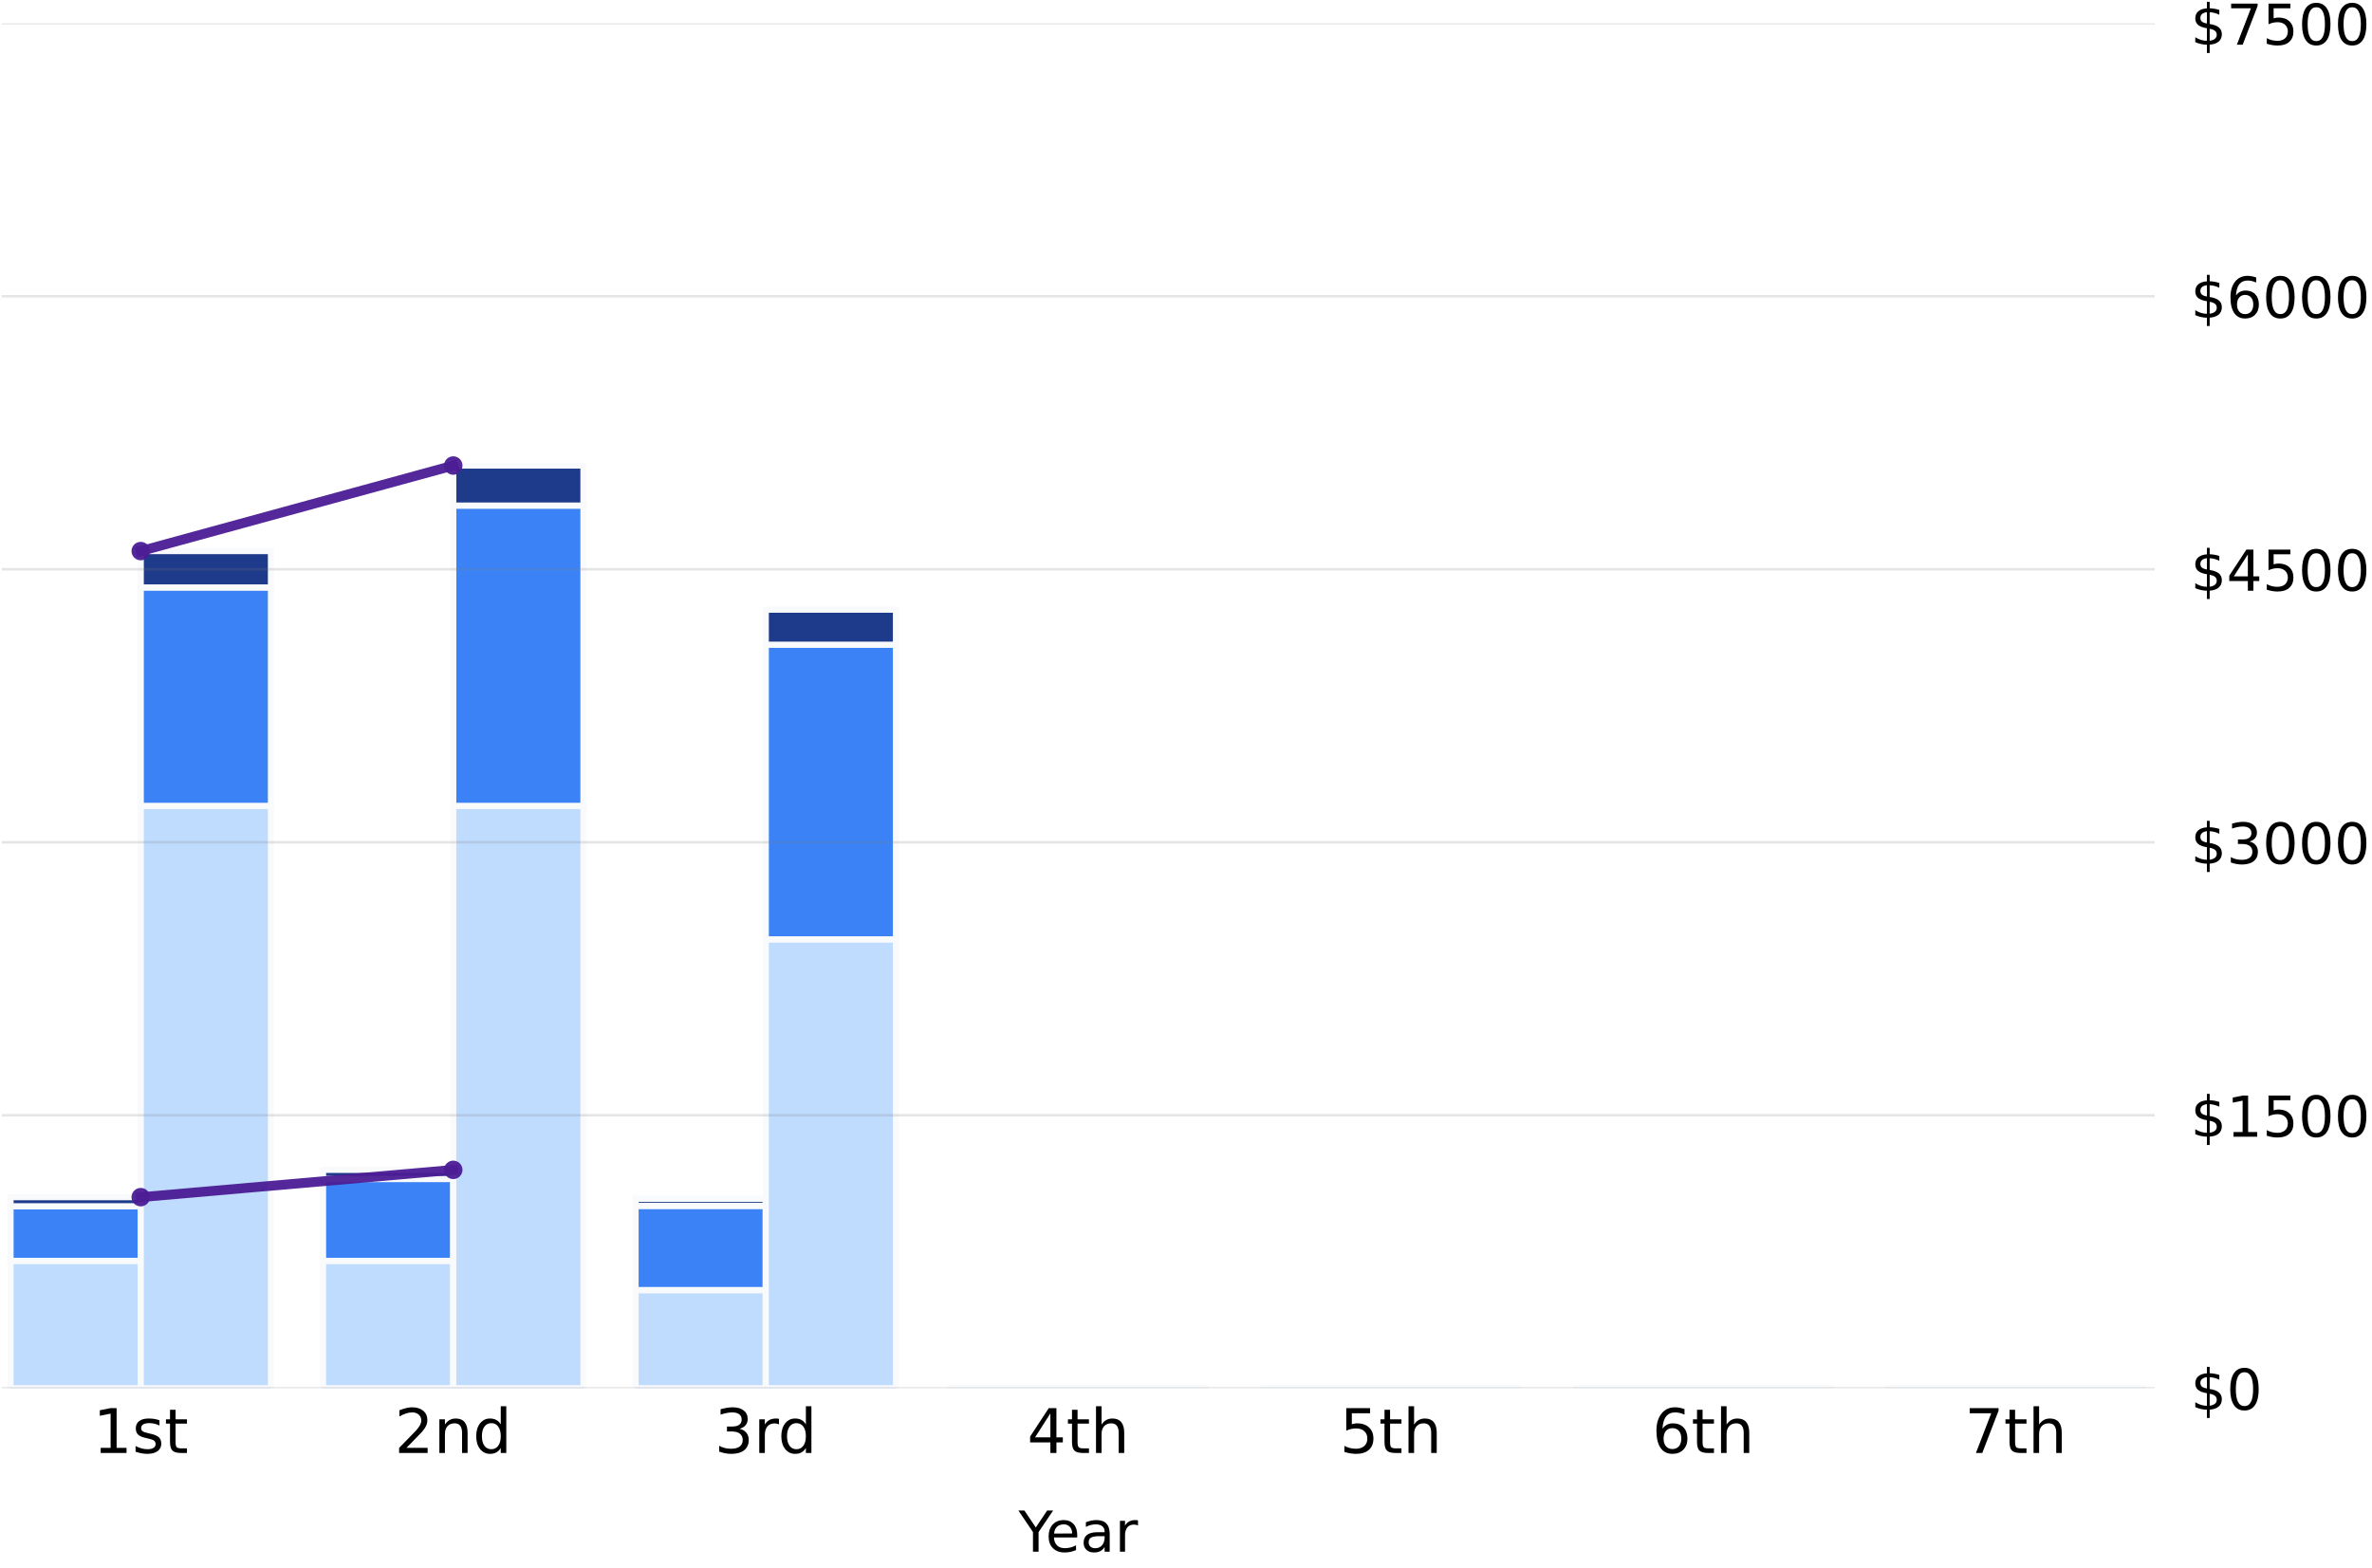
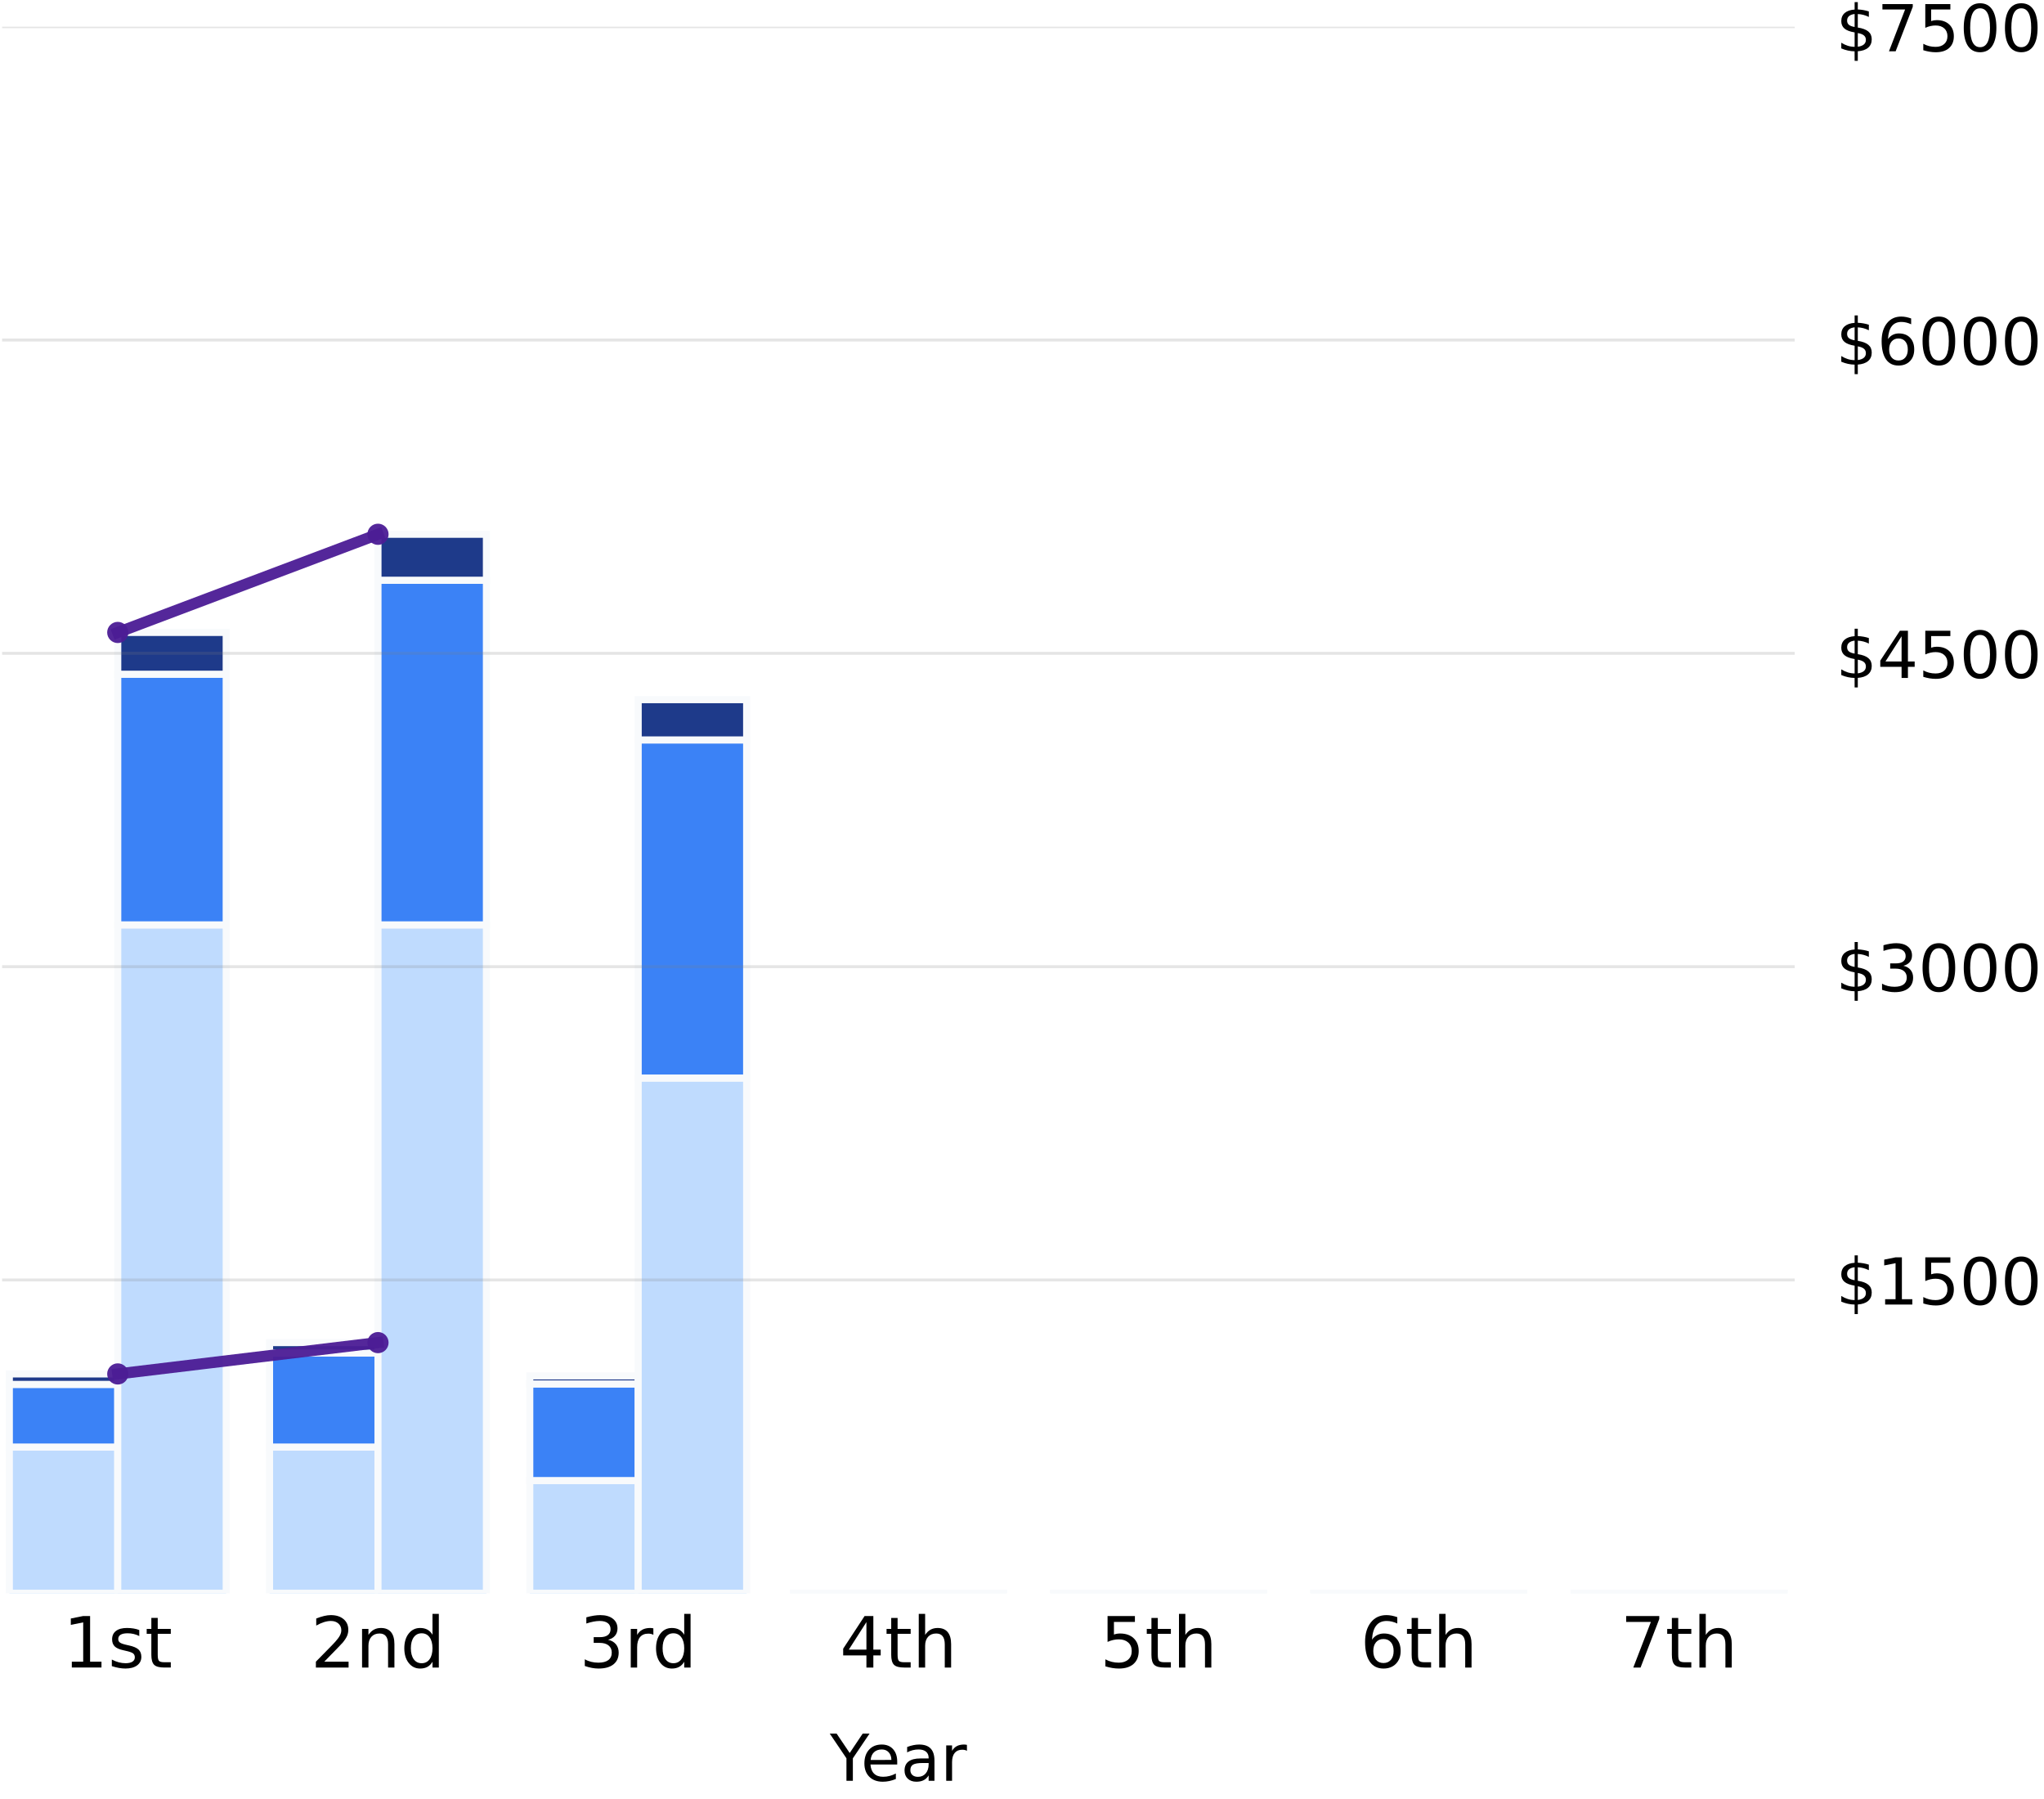
- <svg xmlns="http://www.w3.org/2000/svg" xmlns:xlink="http://www.w3.org/1999/xlink" width="462.33pt" height="305.512pt" viewBox="0 0 462.33 305.512" version="1.1">
+ <svg xmlns="http://www.w3.org/2000/svg" xmlns:xlink="http://www.w3.org/1999/xlink" width="347.274pt" height="305.512pt" viewBox="0 0 347.274 305.512" version="1.1">
  <defs>
    <style type="text/css">*{stroke-linejoin: round; stroke-linecap: butt}</style>
  </defs>
  <g id="figure_1">
    <g id="patch_1">
-       <path d="M 0 305.512  L 462.33 305.512  L 462.33 0  L 0 0  L 0 305.512  z " style="fill: none; opacity: 0" />
+       <path d="M 0 305.512  L 347.274 305.512  L 347.274 0  L 0 0  L 0 305.512  z " style="fill: none; opacity: 0" />
    </g>
    <g id="axes_1">
      <g id="patch_2">
-         <path d="M 0.36 270.651  L 419.976 270.651  L 419.976 4.539  L 0.36 4.539  L 0.36 270.651  z " style="fill: none" />
+         <path d="M 0.36 270.651  L 304.92 270.651  L 304.92 4.539  L 0.36 4.539  L 0.36 270.651  z " style="fill: none" />
      </g>
      <g id="patch_3">
-         <path d="M 2.052 270.651  L 27.432 270.651  L 27.432 245.814  L 2.052 245.814  z " clip-path="url(#pd6b4605723)" style="fill: #bfdbfe; stroke: #f8fafc; stroke-width: 1.2; stroke-linejoin: miter" />
+         <path d="M 1.588 270.651  L 20.009 270.651  L 20.009 245.814  L 1.588 245.814  z " clip-path="url(#p04e4f37615)" style="fill: #bfdbfe; stroke: #f8fafc; stroke-width: 1.2; stroke-linejoin: miter" />
      </g>
      <g id="patch_4">
-         <path d="M 62.964 270.651  L 88.344 270.651  L 88.344 245.814  L 62.964 245.814  z " clip-path="url(#pd6b4605723)" style="fill: #bfdbfe; stroke: #f8fafc; stroke-width: 1.2; stroke-linejoin: miter" />
+         <path d="M 45.798 270.651  L 64.219 270.651  L 64.219 245.814  L 45.798 245.814  z " clip-path="url(#p04e4f37615)" style="fill: #bfdbfe; stroke: #f8fafc; stroke-width: 1.2; stroke-linejoin: miter" />
      </g>
      <g id="patch_5">
-         <path d="M 123.876 270.651  L 149.256 270.651  L 149.256 251.506  L 123.876 251.506  z " clip-path="url(#pd6b4605723)" style="fill: #bfdbfe; stroke: #f8fafc; stroke-width: 1.2; stroke-linejoin: miter" />
+         <path d="M 90.009 270.651  L 108.43 270.651  L 108.43 251.506  L 90.009 251.506  z " clip-path="url(#p04e4f37615)" style="fill: #bfdbfe; stroke: #f8fafc; stroke-width: 1.2; stroke-linejoin: miter" />
      </g>
      <g id="patch_6">
-         <path d="M 184.788 270.651  L 210.168 270.651  L 210.168 270.651  L 184.788 270.651  z " clip-path="url(#pd6b4605723)" style="fill: #bfdbfe; stroke: #f8fafc; stroke-width: 1.2; stroke-linejoin: miter" />
+         <path d="M 134.219 270.651  L 152.64 270.651  L 152.64 270.651  L 134.219 270.651  z " clip-path="url(#p04e4f37615)" style="fill: #bfdbfe; stroke: #f8fafc; stroke-width: 1.2; stroke-linejoin: miter" />
      </g>
      <g id="patch_7">
-         <path d="M 245.7 270.651  L 271.08 270.651  L 271.08 270.651  L 245.7 270.651  z " clip-path="url(#pd6b4605723)" style="fill: #bfdbfe; stroke: #f8fafc; stroke-width: 1.2; stroke-linejoin: miter" />
+         <path d="M 178.429 270.651  L 196.85 270.651  L 196.85 270.651  L 178.429 270.651  z " clip-path="url(#p04e4f37615)" style="fill: #bfdbfe; stroke: #f8fafc; stroke-width: 1.2; stroke-linejoin: miter" />
      </g>
      <g id="patch_8">
-         <path d="M 306.612 270.651  L 331.992 270.651  L 331.992 270.651  L 306.612 270.651  z " clip-path="url(#pd6b4605723)" style="fill: #bfdbfe; stroke: #f8fafc; stroke-width: 1.2; stroke-linejoin: miter" />
+         <path d="M 222.64 270.651  L 241.061 270.651  L 241.061 270.651  L 222.64 270.651  z " clip-path="url(#p04e4f37615)" style="fill: #bfdbfe; stroke: #f8fafc; stroke-width: 1.2; stroke-linejoin: miter" />
      </g>
      <g id="patch_9">
-         <path d="M 367.524 270.651  L 392.904 270.651  L 392.904 270.651  L 367.524 270.651  z " clip-path="url(#pd6b4605723)" style="fill: #bfdbfe; stroke: #f8fafc; stroke-width: 1.2; stroke-linejoin: miter" />
+         <path d="M 266.85 270.651  L 285.271 270.651  L 285.271 270.651  L 266.85 270.651  z " clip-path="url(#p04e4f37615)" style="fill: #bfdbfe; stroke: #f8fafc; stroke-width: 1.2; stroke-linejoin: miter" />
      </g>
      <g id="patch_10">
-         <path d="M 2.052 245.814  L 27.432 245.814  L 27.432 235.17  L 2.052 235.17  z " clip-path="url(#pd6b4605723)" style="fill: #3b82f6; stroke: #f8fafc; stroke-width: 1.2; stroke-linejoin: miter" />
+         <path d="M 1.588 245.814  L 20.009 245.814  L 20.009 235.17  L 1.588 235.17  z " clip-path="url(#p04e4f37615)" style="fill: #3b82f6; stroke: #f8fafc; stroke-width: 1.2; stroke-linejoin: miter" />
      </g>
      <g id="patch_11">
-         <path d="M 62.964 245.814  L 88.344 245.814  L 88.344 229.847  L 62.964 229.847  z " clip-path="url(#pd6b4605723)" style="fill: #3b82f6; stroke: #f8fafc; stroke-width: 1.2; stroke-linejoin: miter" />
+         <path d="M 45.798 245.814  L 64.219 245.814  L 64.219 229.847  L 45.798 229.847  z " clip-path="url(#p04e4f37615)" style="fill: #3b82f6; stroke: #f8fafc; stroke-width: 1.2; stroke-linejoin: miter" />
      </g>
      <g id="patch_12">
-         <path d="M 123.876 251.506  L 149.256 251.506  L 149.256 235.096  L 123.876 235.096  z " clip-path="url(#pd6b4605723)" style="fill: #3b82f6; stroke: #f8fafc; stroke-width: 1.2; stroke-linejoin: miter" />
+         <path d="M 90.009 251.506  L 108.43 251.506  L 108.43 235.096  L 90.009 235.096  z " clip-path="url(#p04e4f37615)" style="fill: #3b82f6; stroke: #f8fafc; stroke-width: 1.2; stroke-linejoin: miter" />
      </g>
      <g id="patch_13">
-         <path d="M 184.788 270.651  L 210.168 270.651  L 210.168 270.651  L 184.788 270.651  z " clip-path="url(#pd6b4605723)" style="fill: #3b82f6; stroke: #f8fafc; stroke-width: 1.2; stroke-linejoin: miter" />
+         <path d="M 134.219 270.651  L 152.64 270.651  L 152.64 270.651  L 134.219 270.651  z " clip-path="url(#p04e4f37615)" style="fill: #3b82f6; stroke: #f8fafc; stroke-width: 1.2; stroke-linejoin: miter" />
      </g>
      <g id="patch_14">
-         <path d="M 245.7 270.651  L 271.08 270.651  L 271.08 270.651  L 245.7 270.651  z " clip-path="url(#pd6b4605723)" style="fill: #3b82f6; stroke: #f8fafc; stroke-width: 1.2; stroke-linejoin: miter" />
+         <path d="M 178.429 270.651  L 196.85 270.651  L 196.85 270.651  L 178.429 270.651  z " clip-path="url(#p04e4f37615)" style="fill: #3b82f6; stroke: #f8fafc; stroke-width: 1.2; stroke-linejoin: miter" />
      </g>
      <g id="patch_15">
-         <path d="M 306.612 270.651  L 331.992 270.651  L 331.992 270.651  L 306.612 270.651  z " clip-path="url(#pd6b4605723)" style="fill: #3b82f6; stroke: #f8fafc; stroke-width: 1.2; stroke-linejoin: miter" />
+         <path d="M 222.64 270.651  L 241.061 270.651  L 241.061 270.651  L 222.64 270.651  z " clip-path="url(#p04e4f37615)" style="fill: #3b82f6; stroke: #f8fafc; stroke-width: 1.2; stroke-linejoin: miter" />
      </g>
      <g id="patch_16">
-         <path d="M 367.524 270.651  L 392.904 270.651  L 392.904 270.651  L 367.524 270.651  z " clip-path="url(#pd6b4605723)" style="fill: #3b82f6; stroke: #f8fafc; stroke-width: 1.2; stroke-linejoin: miter" />
+         <path d="M 266.85 270.651  L 285.271 270.651  L 285.271 270.651  L 266.85 270.651  z " clip-path="url(#p04e4f37615)" style="fill: #3b82f6; stroke: #f8fafc; stroke-width: 1.2; stroke-linejoin: miter" />
      </g>
      <g id="patch_17">
-         <path d="M 2.052 235.17  L 27.432 235.17  L 27.432 233.395  L 2.052 233.395  z " clip-path="url(#pd6b4605723)" style="fill: #1e3a8a; stroke: #f8fafc; stroke-width: 1.2; stroke-linejoin: miter" />
+         <path d="M 1.588 235.17  L 20.009 235.17  L 20.009 233.395  L 1.588 233.395  z " clip-path="url(#p04e4f37615)" style="fill: #1e3a8a; stroke: #f8fafc; stroke-width: 1.2; stroke-linejoin: miter" />
      </g>
      <g id="patch_18">
-         <path d="M 62.964 229.847  L 88.344 229.847  L 88.344 228.073  L 62.964 228.073  z " clip-path="url(#pd6b4605723)" style="fill: #1e3a8a; stroke: #f8fafc; stroke-width: 1.2; stroke-linejoin: miter" />
+         <path d="M 45.798 229.847  L 64.219 229.847  L 64.219 228.073  L 45.798 228.073  z " clip-path="url(#p04e4f37615)" style="fill: #1e3a8a; stroke: #f8fafc; stroke-width: 1.2; stroke-linejoin: miter" />
      </g>
      <g id="patch_19">
-         <path d="M 123.876 235.096  L 149.256 235.096  L 149.256 233.728  L 123.876 233.728  z " clip-path="url(#pd6b4605723)" style="fill: #1e3a8a; stroke: #f8fafc; stroke-width: 1.2; stroke-linejoin: miter" />
+         <path d="M 90.009 235.096  L 108.43 235.096  L 108.43 233.728  L 90.009 233.728  z " clip-path="url(#p04e4f37615)" style="fill: #1e3a8a; stroke: #f8fafc; stroke-width: 1.2; stroke-linejoin: miter" />
      </g>
      <g id="patch_20">
-         <path d="M 184.788 270.651  L 210.168 270.651  L 210.168 270.651  L 184.788 270.651  z " clip-path="url(#pd6b4605723)" style="fill: #1e3a8a; stroke: #f8fafc; stroke-width: 1.2; stroke-linejoin: miter" />
+         <path d="M 134.219 270.651  L 152.64 270.651  L 152.64 270.651  L 134.219 270.651  z " clip-path="url(#p04e4f37615)" style="fill: #1e3a8a; stroke: #f8fafc; stroke-width: 1.2; stroke-linejoin: miter" />
      </g>
      <g id="patch_21">
-         <path d="M 245.7 270.651  L 271.08 270.651  L 271.08 270.651  L 245.7 270.651  z " clip-path="url(#pd6b4605723)" style="fill: #1e3a8a; stroke: #f8fafc; stroke-width: 1.2; stroke-linejoin: miter" />
+         <path d="M 178.429 270.651  L 196.85 270.651  L 196.85 270.651  L 178.429 270.651  z " clip-path="url(#p04e4f37615)" style="fill: #1e3a8a; stroke: #f8fafc; stroke-width: 1.2; stroke-linejoin: miter" />
      </g>
      <g id="patch_22">
-         <path d="M 306.612 270.651  L 331.992 270.651  L 331.992 270.651  L 306.612 270.651  z " clip-path="url(#pd6b4605723)" style="fill: #1e3a8a; stroke: #f8fafc; stroke-width: 1.2; stroke-linejoin: miter" />
+         <path d="M 222.64 270.651  L 241.061 270.651  L 241.061 270.651  L 222.64 270.651  z " clip-path="url(#p04e4f37615)" style="fill: #1e3a8a; stroke: #f8fafc; stroke-width: 1.2; stroke-linejoin: miter" />
      </g>
      <g id="patch_23">
-         <path d="M 367.524 270.651  L 392.904 270.651  L 392.904 270.651  L 367.524 270.651  z " clip-path="url(#pd6b4605723)" style="fill: #1e3a8a; stroke: #f8fafc; stroke-width: 1.2; stroke-linejoin: miter" />
+         <path d="M 266.85 270.651  L 285.271 270.651  L 285.271 270.651  L 266.85 270.651  z " clip-path="url(#p04e4f37615)" style="fill: #1e3a8a; stroke: #f8fafc; stroke-width: 1.2; stroke-linejoin: miter" />
      </g>
      <g id="patch_24">
-         <path d="M 27.432 270.651  L 52.812 270.651  L 52.812 157.11  L 27.432 157.11  z " clip-path="url(#pd6b4605723)" style="fill: #bfdbfe; stroke: #f8fafc; stroke-width: 1.2; stroke-linejoin: miter" />
+         <path d="M 20.009 270.651  L 38.43 270.651  L 38.43 157.11  L 20.009 157.11  z " clip-path="url(#p04e4f37615)" style="fill: #bfdbfe; stroke: #f8fafc; stroke-width: 1.2; stroke-linejoin: miter" />
      </g>
      <g id="patch_25">
-         <path d="M 88.344 270.651  L 113.724 270.651  L 113.724 157.11  L 88.344 157.11  z " clip-path="url(#pd6b4605723)" style="fill: #bfdbfe; stroke: #f8fafc; stroke-width: 1.2; stroke-linejoin: miter" />
+         <path d="M 64.219 270.651  L 82.64 270.651  L 82.64 157.11  L 64.219 157.11  z " clip-path="url(#p04e4f37615)" style="fill: #bfdbfe; stroke: #f8fafc; stroke-width: 1.2; stroke-linejoin: miter" />
      </g>
      <g id="patch_26">
-         <path d="M 149.256 270.651  L 174.636 270.651  L 174.636 183.13  L 149.256 183.13  z " clip-path="url(#pd6b4605723)" style="fill: #bfdbfe; stroke: #f8fafc; stroke-width: 1.2; stroke-linejoin: miter" />
+         <path d="M 108.43 270.651  L 126.851 270.651  L 126.851 183.13  L 108.43 183.13  z " clip-path="url(#p04e4f37615)" style="fill: #bfdbfe; stroke: #f8fafc; stroke-width: 1.2; stroke-linejoin: miter" />
      </g>
      <g id="patch_27">
-         <path d="M 210.168 270.651  L 235.548 270.651  L 235.548 270.651  L 210.168 270.651  z " clip-path="url(#pd6b4605723)" style="fill: #bfdbfe; stroke: #f8fafc; stroke-width: 1.2; stroke-linejoin: miter" />
+         <path d="M 152.64 270.651  L 171.061 270.651  L 171.061 270.651  L 152.64 270.651  z " clip-path="url(#p04e4f37615)" style="fill: #bfdbfe; stroke: #f8fafc; stroke-width: 1.2; stroke-linejoin: miter" />
      </g>
      <g id="patch_28">
-         <path d="M 271.08 270.651  L 296.46 270.651  L 296.46 270.651  L 271.08 270.651  z " clip-path="url(#pd6b4605723)" style="fill: #bfdbfe; stroke: #f8fafc; stroke-width: 1.2; stroke-linejoin: miter" />
+         <path d="M 196.85 270.651  L 215.271 270.651  L 215.271 270.651  L 196.85 270.651  z " clip-path="url(#p04e4f37615)" style="fill: #bfdbfe; stroke: #f8fafc; stroke-width: 1.2; stroke-linejoin: miter" />
      </g>
      <g id="patch_29">
-         <path d="M 331.992 270.651  L 357.372 270.651  L 357.372 270.651  L 331.992 270.651  z " clip-path="url(#pd6b4605723)" style="fill: #bfdbfe; stroke: #f8fafc; stroke-width: 1.2; stroke-linejoin: miter" />
+         <path d="M 241.061 270.651  L 259.482 270.651  L 259.482 270.651  L 241.061 270.651  z " clip-path="url(#p04e4f37615)" style="fill: #bfdbfe; stroke: #f8fafc; stroke-width: 1.2; stroke-linejoin: miter" />
      </g>
      <g id="patch_30">
-         <path d="M 392.904 270.651  L 418.284 270.651  L 418.284 270.651  L 392.904 270.651  z " clip-path="url(#pd6b4605723)" style="fill: #bfdbfe; stroke: #f8fafc; stroke-width: 1.2; stroke-linejoin: miter" />
+         <path d="M 285.271 270.651  L 303.692 270.651  L 303.692 270.651  L 285.271 270.651  z " clip-path="url(#p04e4f37615)" style="fill: #bfdbfe; stroke: #f8fafc; stroke-width: 1.2; stroke-linejoin: miter" />
      </g>
      <g id="patch_31">
-         <path d="M 27.432 157.11  L 52.812 157.11  L 52.812 114.532  L 27.432 114.532  z " clip-path="url(#pd6b4605723)" style="fill: #3b82f6; stroke: #f8fafc; stroke-width: 1.2; stroke-linejoin: miter" />
+         <path d="M 20.009 157.11  L 38.43 157.11  L 38.43 114.532  L 20.009 114.532  z " clip-path="url(#p04e4f37615)" style="fill: #3b82f6; stroke: #f8fafc; stroke-width: 1.2; stroke-linejoin: miter" />
      </g>
      <g id="patch_32">
-         <path d="M 88.344 157.11  L 113.724 157.11  L 113.724 98.565  L 88.344 98.565  z " clip-path="url(#pd6b4605723)" style="fill: #3b82f6; stroke: #f8fafc; stroke-width: 1.2; stroke-linejoin: miter" />
+         <path d="M 64.219 157.11  L 82.64 157.11  L 82.64 98.565  L 64.219 98.565  z " clip-path="url(#p04e4f37615)" style="fill: #3b82f6; stroke: #f8fafc; stroke-width: 1.2; stroke-linejoin: miter" />
      </g>
      <g id="patch_33">
-         <path d="M 149.256 183.13  L 174.636 183.13  L 174.636 125.694  L 149.256 125.694  z " clip-path="url(#pd6b4605723)" style="fill: #3b82f6; stroke: #f8fafc; stroke-width: 1.2; stroke-linejoin: miter" />
+         <path d="M 108.43 183.13  L 126.851 183.13  L 126.851 125.694  L 108.43 125.694  z " clip-path="url(#p04e4f37615)" style="fill: #3b82f6; stroke: #f8fafc; stroke-width: 1.2; stroke-linejoin: miter" />
      </g>
      <g id="patch_34">
-         <path d="M 210.168 270.651  L 235.548 270.651  L 235.548 270.651  L 210.168 270.651  z " clip-path="url(#pd6b4605723)" style="fill: #3b82f6; stroke: #f8fafc; stroke-width: 1.2; stroke-linejoin: miter" />
+         <path d="M 152.64 270.651  L 171.061 270.651  L 171.061 270.651  L 152.64 270.651  z " clip-path="url(#p04e4f37615)" style="fill: #3b82f6; stroke: #f8fafc; stroke-width: 1.2; stroke-linejoin: miter" />
      </g>
      <g id="patch_35">
-         <path d="M 271.08 270.651  L 296.46 270.651  L 296.46 270.651  L 271.08 270.651  z " clip-path="url(#pd6b4605723)" style="fill: #3b82f6; stroke: #f8fafc; stroke-width: 1.2; stroke-linejoin: miter" />
+         <path d="M 196.85 270.651  L 215.271 270.651  L 215.271 270.651  L 196.85 270.651  z " clip-path="url(#p04e4f37615)" style="fill: #3b82f6; stroke: #f8fafc; stroke-width: 1.2; stroke-linejoin: miter" />
      </g>
      <g id="patch_36">
-         <path d="M 331.992 270.651  L 357.372 270.651  L 357.372 270.651  L 331.992 270.651  z " clip-path="url(#pd6b4605723)" style="fill: #3b82f6; stroke: #f8fafc; stroke-width: 1.2; stroke-linejoin: miter" />
+         <path d="M 241.061 270.651  L 259.482 270.651  L 259.482 270.651  L 241.061 270.651  z " clip-path="url(#p04e4f37615)" style="fill: #3b82f6; stroke: #f8fafc; stroke-width: 1.2; stroke-linejoin: miter" />
      </g>
      <g id="patch_37">
-         <path d="M 392.904 270.651  L 418.284 270.651  L 418.284 270.651  L 392.904 270.651  z " clip-path="url(#pd6b4605723)" style="fill: #3b82f6; stroke: #f8fafc; stroke-width: 1.2; stroke-linejoin: miter" />
+         <path d="M 285.271 270.651  L 303.692 270.651  L 303.692 270.651  L 285.271 270.651  z " clip-path="url(#p04e4f37615)" style="fill: #3b82f6; stroke: #f8fafc; stroke-width: 1.2; stroke-linejoin: miter" />
      </g>
      <g id="patch_38">
-         <path d="M 27.432 114.532  L 52.812 114.532  L 52.812 107.436  L 27.432 107.436  z " clip-path="url(#pd6b4605723)" style="fill: #1e3a8a; stroke: #f8fafc; stroke-width: 1.2; stroke-linejoin: miter" />
+         <path d="M 20.009 114.532  L 38.43 114.532  L 38.43 107.436  L 20.009 107.436  z " clip-path="url(#p04e4f37615)" style="fill: #1e3a8a; stroke: #f8fafc; stroke-width: 1.2; stroke-linejoin: miter" />
      </g>
      <g id="patch_39">
-         <path d="M 88.344 98.565  L 113.724 98.565  L 113.724 90.759  L 88.344 90.759  z " clip-path="url(#pd6b4605723)" style="fill: #1e3a8a; stroke: #f8fafc; stroke-width: 1.2; stroke-linejoin: miter" />
+         <path d="M 64.219 98.565  L 82.64 98.565  L 82.64 90.759  L 64.219 90.759  z " clip-path="url(#p04e4f37615)" style="fill: #1e3a8a; stroke: #f8fafc; stroke-width: 1.2; stroke-linejoin: miter" />
      </g>
      <g id="patch_40">
-         <path d="M 149.256 125.694  L 174.636 125.694  L 174.636 118.856  L 149.256 118.856  z " clip-path="url(#pd6b4605723)" style="fill: #1e3a8a; stroke: #f8fafc; stroke-width: 1.2; stroke-linejoin: miter" />
+         <path d="M 108.43 125.694  L 126.851 125.694  L 126.851 118.856  L 108.43 118.856  z " clip-path="url(#p04e4f37615)" style="fill: #1e3a8a; stroke: #f8fafc; stroke-width: 1.2; stroke-linejoin: miter" />
      </g>
      <g id="patch_41">
-         <path d="M 210.168 270.651  L 235.548 270.651  L 235.548 270.651  L 210.168 270.651  z " clip-path="url(#pd6b4605723)" style="fill: #1e3a8a; stroke: #f8fafc; stroke-width: 1.2; stroke-linejoin: miter" />
+         <path d="M 152.64 270.651  L 171.061 270.651  L 171.061 270.651  L 152.64 270.651  z " clip-path="url(#p04e4f37615)" style="fill: #1e3a8a; stroke: #f8fafc; stroke-width: 1.2; stroke-linejoin: miter" />
      </g>
      <g id="patch_42">
-         <path d="M 271.08 270.651  L 296.46 270.651  L 296.46 270.651  L 271.08 270.651  z " clip-path="url(#pd6b4605723)" style="fill: #1e3a8a; stroke: #f8fafc; stroke-width: 1.2; stroke-linejoin: miter" />
+         <path d="M 196.85 270.651  L 215.271 270.651  L 215.271 270.651  L 196.85 270.651  z " clip-path="url(#p04e4f37615)" style="fill: #1e3a8a; stroke: #f8fafc; stroke-width: 1.2; stroke-linejoin: miter" />
      </g>
      <g id="patch_43">
-         <path d="M 331.992 270.651  L 357.372 270.651  L 357.372 270.651  L 331.992 270.651  z " clip-path="url(#pd6b4605723)" style="fill: #1e3a8a; stroke: #f8fafc; stroke-width: 1.2; stroke-linejoin: miter" />
+         <path d="M 241.061 270.651  L 259.482 270.651  L 259.482 270.651  L 241.061 270.651  z " clip-path="url(#p04e4f37615)" style="fill: #1e3a8a; stroke: #f8fafc; stroke-width: 1.2; stroke-linejoin: miter" />
      </g>
      <g id="patch_44">
-         <path d="M 392.904 270.651  L 418.284 270.651  L 418.284 270.651  L 392.904 270.651  z " clip-path="url(#pd6b4605723)" style="fill: #1e3a8a; stroke: #f8fafc; stroke-width: 1.2; stroke-linejoin: miter" />
+         <path d="M 285.271 270.651  L 303.692 270.651  L 303.692 270.651  L 285.271 270.651  z " clip-path="url(#p04e4f37615)" style="fill: #1e3a8a; stroke: #f8fafc; stroke-width: 1.2; stroke-linejoin: miter" />
      </g>
      <g id="matplotlib.axis_1">
        <g id="xtick_1">
          <g id="line2d_1" />
          <g id="text_1">
-             <g transform="translate(18.13669 283.2683) scale(0.12 -0.12)">
+             <g transform="translate(10.71372 283.2683) scale(0.12 -0.12)">
              <defs>
                <path id="DejaVuSans-14" d="M 794 531  L 1825 531  L 1825 4091  L 703 3866  L 703 4441  L 1819 4666  L 2450 4666  L 2450 531  L 3481 531  L 3481 0  L 794 0  L 794 531  z " transform="scale(0.015625)" />
                <path id="DejaVuSans-56" d="M 2834 3397  L 2834 2853  Q 2591 2978 2328 3040  Q 2066 3103 1784 3103  Q 1356 3103 1142 2972  Q 928 2841 928 2578  Q 928 2378 1081 2264  Q 1234 2150 1697 2047  L 1894 2003  Q 2506 1872 2764 1633  Q 3022 1394 3022 966  Q 3022 478 2636 193  Q 2250 -91 1575 -91  Q 1294 -91 989 -36  Q 684 19 347 128  L 347 722  Q 666 556 975 473  Q 1284 391 1588 391  Q 1994 391 2212 530  Q 2431 669 2431 922  Q 2431 1156 2273 1281  Q 2116 1406 1581 1522  L 1381 1569  Q 847 1681 609 1914  Q 372 2147 372 2553  Q 372 3047 722 3315  Q 1072 3584 1716 3584  Q 2034 3584 2315 3537  Q 2597 3491 2834 3397  z " transform="scale(0.015625)" />
                <path id="DejaVuSans-57" d="M 1172 4494  L 1172 3500  L 2356 3500  L 2356 3053  L 1172 3053  L 1172 1153  Q 1172 725 1289 603  Q 1406 481 1766 481  L 2356 481  L 2356 0  L 1766 0  Q 1100 0 847 248  Q 594 497 594 1153  L 594 3053  L 172 3053  L 172 3500  L 594 3500  L 594 4494  L 1172 4494  z " transform="scale(0.015625)" />
              </defs>
              <use xlink:href="#DejaVuSans-14" />
              <use xlink:href="#DejaVuSans-56" transform="translate(63.625 0)" />
              <use xlink:href="#DejaVuSans-57" transform="translate(115.7188 0)" />
            </g>
          </g>
        </g>
        <g id="xtick_2">
          <g id="line2d_2" />
          <g id="text_2">
-             <g transform="translate(76.91494 283.2693) scale(0.12 -0.12)">
+             <g transform="translate(52.79029 283.2693) scale(0.12 -0.12)">
              <defs>
                <path id="DejaVuSans-15" d="M 1228 531  L 3431 531  L 3431 0  L 469 0  L 469 531  Q 828 903 1448 1529  Q 2069 2156 2228 2338  Q 2531 2678 2651 2914  Q 2772 3150 2772 3378  Q 2772 3750 2511 3984  Q 2250 4219 1831 4219  Q 1534 4219 1204 4116  Q 875 4013 500 3803  L 500 4441  Q 881 4594 1212 4672  Q 1544 4750 1819 4750  Q 2544 4750 2975 4387  Q 3406 4025 3406 3419  Q 3406 3131 3298 2873  Q 3191 2616 2906 2266  Q 2828 2175 2409 1742  Q 1991 1309 1228 531  z " transform="scale(0.015625)" />
                <path id="DejaVuSans-51" d="M 3513 2113  L 3513 0  L 2938 0  L 2938 2094  Q 2938 2591 2744 2837  Q 2550 3084 2163 3084  Q 1697 3084 1428 2787  Q 1159 2491 1159 1978  L 1159 0  L 581 0  L 581 3500  L 1159 3500  L 1159 2956  Q 1366 3272 1645 3428  Q 1925 3584 2291 3584  Q 2894 3584 3203 3211  Q 3513 2838 3513 2113  z " transform="scale(0.015625)" />
                <path id="DejaVuSans-47" d="M 2906 2969  L 2906 4863  L 3481 4863  L 3481 0  L 2906 0  L 2906 525  Q 2725 213 2448 61  Q 2172 -91 1784 -91  Q 1150 -91 751 415  Q 353 922 353 1747  Q 353 2572 751 3078  Q 1150 3584 1784 3584  Q 2172 3584 2448 3432  Q 2725 3281 2906 2969  z M 947 1747  Q 947 1113 1208 752  Q 1469 391 1925 391  Q 2381 391 2643 752  Q 2906 1113 2906 1747  Q 2906 2381 2643 2742  Q 2381 3103 1925 3103  Q 1469 3103 1208 2742  Q 947 2381 947 1747  z " transform="scale(0.015625)" />
              </defs>
              <use xlink:href="#DejaVuSans-15" />
              <use xlink:href="#DejaVuSans-51" transform="translate(63.625 0)" />
              <use xlink:href="#DejaVuSans-47" transform="translate(127 0)" />
            </g>
          </g>
        </g>
        <g id="xtick_3">
          <g id="line2d_3" />
          <g id="text_3">
-             <g transform="translate(139.2679 283.2693) scale(0.12 -0.12)">
+             <g transform="translate(98.44155 283.2693) scale(0.12 -0.12)">
              <defs>
                <path id="DejaVuSans-16" d="M 2597 2516  Q 3050 2419 3304 2112  Q 3559 1806 3559 1356  Q 3559 666 3084 287  Q 2609 -91 1734 -91  Q 1441 -91 1130 -33  Q 819 25 488 141  L 488 750  Q 750 597 1062 519  Q 1375 441 1716 441  Q 2309 441 2620 675  Q 2931 909 2931 1356  Q 2931 1769 2642 2001  Q 2353 2234 1838 2234  L 1294 2234  L 1294 2753  L 1863 2753  Q 2328 2753 2575 2939  Q 2822 3125 2822 3475  Q 2822 3834 2567 4026  Q 2313 4219 1838 4219  Q 1578 4219 1281 4162  Q 984 4106 628 3988  L 628 4550  Q 988 4650 1302 4700  Q 1616 4750 1894 4750  Q 2613 4750 3031 4423  Q 3450 4097 3450 3541  Q 3450 3153 3228 2886  Q 3006 2619 2597 2516  z " transform="scale(0.015625)" />
                <path id="DejaVuSans-55" d="M 2631 2963  Q 2534 3019 2420 3045  Q 2306 3072 2169 3072  Q 1681 3072 1420 2755  Q 1159 2438 1159 1844  L 1159 0  L 581 0  L 581 3500  L 1159 3500  L 1159 2956  Q 1341 3275 1631 3429  Q 1922 3584 2338 3584  Q 2397 3584 2469 3576  Q 2541 3569 2628 3553  L 2631 2963  z " transform="scale(0.015625)" />
              </defs>
              <use xlink:href="#DejaVuSans-16" />
              <use xlink:href="#DejaVuSans-55" transform="translate(63.625 0)" />
              <use xlink:href="#DejaVuSans-47" transform="translate(102.9844 0)" />
            </g>
          </g>
        </g>
        <g id="xtick_4">
          <g id="line2d_4" />
          <g id="text_4">
-             <g transform="translate(200.1958 283.2693) scale(0.12 -0.12)">
+             <g transform="translate(142.6678 283.2693) scale(0.12 -0.12)">
              <defs>
                <path id="DejaVuSans-17" d="M 2419 4116  L 825 1625  L 2419 1625  L 2419 4116  z M 2253 4666  L 3047 4666  L 3047 1625  L 3713 1625  L 3713 1100  L 3047 1100  L 3047 0  L 2419 0  L 2419 1100  L 313 1100  L 313 1709  L 2253 4666  z " transform="scale(0.015625)" />
                <path id="DejaVuSans-4b" d="M 3513 2113  L 3513 0  L 2938 0  L 2938 2094  Q 2938 2591 2744 2837  Q 2550 3084 2163 3084  Q 1697 3084 1428 2787  Q 1159 2491 1159 1978  L 1159 0  L 581 0  L 581 4863  L 1159 4863  L 1159 2956  Q 1366 3272 1645 3428  Q 1925 3584 2291 3584  Q 2894 3584 3203 3211  Q 3513 2838 3513 2113  z " transform="scale(0.015625)" />
              </defs>
              <use xlink:href="#DejaVuSans-17" />
              <use xlink:href="#DejaVuSans-57" transform="translate(63.625 0)" />
              <use xlink:href="#DejaVuSans-4b" transform="translate(102.8281 0)" />
            </g>
          </g>
        </g>
        <g id="xtick_5">
          <g id="line2d_5" />
          <g id="text_5">
-             <g transform="translate(261.1078 283.2693) scale(0.12 -0.12)">
+             <g transform="translate(186.8781 283.2693) scale(0.12 -0.12)">
              <defs>
                <path id="DejaVuSans-18" d="M 691 4666  L 3169 4666  L 3169 4134  L 1269 4134  L 1269 2991  Q 1406 3038 1543 3061  Q 1681 3084 1819 3084  Q 2600 3084 3056 2656  Q 3513 2228 3513 1497  Q 3513 744 3044 326  Q 2575 -91 1722 -91  Q 1428 -91 1123 -41  Q 819 9 494 109  L 494 744  Q 775 591 1075 516  Q 1375 441 1709 441  Q 2250 441 2565 725  Q 2881 1009 2881 1497  Q 2881 1984 2565 2268  Q 2250 2553 1709 2553  Q 1456 2553 1204 2497  Q 953 2441 691 2322  L 691 4666  z " transform="scale(0.015625)" />
              </defs>
              <use xlink:href="#DejaVuSans-18" />
              <use xlink:href="#DejaVuSans-57" transform="translate(63.625 0)" />
              <use xlink:href="#DejaVuSans-4b" transform="translate(102.8281 0)" />
            </g>
          </g>
        </g>
        <g id="xtick_6">
          <g id="line2d_6" />
          <g id="text_6">
-             <g transform="translate(322.0198 283.2693) scale(0.12 -0.12)">
+             <g transform="translate(231.0885 283.2693) scale(0.12 -0.12)">
              <defs>
                <path id="DejaVuSans-19" d="M 2113 2584  Q 1688 2584 1439 2293  Q 1191 2003 1191 1497  Q 1191 994 1439 701  Q 1688 409 2113 409  Q 2538 409 2786 701  Q 3034 994 3034 1497  Q 3034 2003 2786 2293  Q 2538 2584 2113 2584  z M 3366 4563  L 3366 3988  Q 3128 4100 2886 4159  Q 2644 4219 2406 4219  Q 1781 4219 1451 3797  Q 1122 3375 1075 2522  Q 1259 2794 1537 2939  Q 1816 3084 2150 3084  Q 2853 3084 3261 2657  Q 3669 2231 3669 1497  Q 3669 778 3244 343  Q 2819 -91 2113 -91  Q 1303 -91 875 529  Q 447 1150 447 2328  Q 447 3434 972 4092  Q 1497 4750 2381 4750  Q 2619 4750 2861 4703  Q 3103 4656 3366 4563  z " transform="scale(0.015625)" />
              </defs>
              <use xlink:href="#DejaVuSans-19" />
              <use xlink:href="#DejaVuSans-57" transform="translate(63.625 0)" />
              <use xlink:href="#DejaVuSans-4b" transform="translate(102.8281 0)" />
            </g>
          </g>
        </g>
        <g id="xtick_7">
          <g id="line2d_7" />
          <g id="text_7">
-             <g transform="translate(382.9318 283.2693) scale(0.12 -0.12)">
+             <g transform="translate(275.2988 283.2693) scale(0.12 -0.12)">
              <defs>
                <path id="DejaVuSans-1a" d="M 525 4666  L 3525 4666  L 3525 4397  L 1831 0  L 1172 0  L 2766 4134  L 525 4134  L 525 4666  z " transform="scale(0.015625)" />
              </defs>
              <use xlink:href="#DejaVuSans-1a" />
              <use xlink:href="#DejaVuSans-57" transform="translate(63.625 0)" />
              <use xlink:href="#DejaVuSans-4b" transform="translate(102.8281 0)" />
            </g>
          </g>
        </g>
        <g id="text_8">
-           <g transform="translate(198.5235 302.5095) scale(0.11 -0.11)">
+           <g transform="translate(140.9955 302.5095) scale(0.11 -0.11)">
            <defs>
              <path id="DejaVuSans-3c" d="M -13 4666  L 666 4666  L 1959 2747  L 3244 4666  L 3922 4666  L 2272 2222  L 2272 0  L 1638 0  L 1638 2222  L -13 4666  z " transform="scale(0.015625)" />
              <path id="DejaVuSans-48" d="M 3597 1894  L 3597 1613  L 953 1613  Q 991 1019 1311 708  Q 1631 397 2203 397  Q 2534 397 2845 478  Q 3156 559 3463 722  L 3463 178  Q 3153 47 2828 -22  Q 2503 -91 2169 -91  Q 1331 -91 842 396  Q 353 884 353 1716  Q 353 2575 817 3079  Q 1281 3584 2069 3584  Q 2775 3584 3186 3129  Q 3597 2675 3597 1894  z M 3022 2063  Q 3016 2534 2758 2815  Q 2500 3097 2075 3097  Q 1594 3097 1305 2825  Q 1016 2553 972 2059  L 3022 2063  z " transform="scale(0.015625)" />
              <path id="DejaVuSans-44" d="M 2194 1759  Q 1497 1759 1228 1600  Q 959 1441 959 1056  Q 959 750 1161 570  Q 1363 391 1709 391  Q 2188 391 2477 730  Q 2766 1069 2766 1631  L 2766 1759  L 2194 1759  z M 3341 1997  L 3341 0  L 2766 0  L 2766 531  Q 2569 213 2275 61  Q 1981 -91 1556 -91  Q 1019 -91 701 211  Q 384 513 384 1019  Q 384 1609 779 1909  Q 1175 2209 1959 2209  L 2766 2209  L 2766 2266  Q 2766 2663 2505 2880  Q 2244 3097 1772 3097  Q 1472 3097 1187 3025  Q 903 2953 641 2809  L 641 3341  Q 956 3463 1253 3523  Q 1550 3584 1831 3584  Q 2591 3584 2966 3190  Q 3341 2797 3341 1997  z " transform="scale(0.015625)" />
            </defs>
            <use xlink:href="#DejaVuSans-3c" />
            <use xlink:href="#DejaVuSans-48" transform="translate(47.79688 0)" />
            <use xlink:href="#DejaVuSans-44" transform="translate(109.3281 0)" />
            <use xlink:href="#DejaVuSans-55" transform="translate(170.6094 0)" />
          </g>
        </g>
      </g>
      <g id="matplotlib.axis_2">
        <g id="ytick_1">
          <g id="line2d_8">
-             <path d="M 0.36 270.651  L 419.976 270.651  " clip-path="url(#pd6b4605723)" style="fill: none; stroke: #808080; stroke-opacity: 0.2; stroke-width: 0.5; stroke-linecap: square" />
+             <path d="M 0.36 217.429  L 304.92 217.429  " clip-path="url(#p04e4f37615)" style="fill: none; stroke: #808080; stroke-opacity: 0.2; stroke-width: 0.5; stroke-linecap: square" />
          </g>
          <g id="text_9">
-             <g transform="translate(426.976 274.8303) scale(0.11 -0.11)">
+             <g transform="translate(311.92 221.6079) scale(0.11 -0.11)">
              <defs>
                <path id="DejaVuSans-7" d="M 2163 -941  L 1850 -941  L 1847 0  Q 1519 6 1191 76  Q 863 147 531 288  L 531 850  Q 850 650 1176 548  Q 1503 447 1850 444  L 1850 1869  Q 1159 1981 845 2250  Q 531 2519 531 2988  Q 531 3497 872 3790  Q 1213 4084 1850 4128  L 1850 4863  L 2163 4863  L 2163 4138  Q 2453 4125 2725 4076  Q 2997 4028 3256 3944  L 3256 3397  Q 2997 3528 2723 3600  Q 2450 3672 2163 3684  L 2163 2350  Q 2872 2241 3206 1959  Q 3541 1678 3541 1191  Q 3541 663 3186 358  Q 2831 53 2163 6  L 2163 -941  z M 1850 2406  L 1850 3688  Q 1488 3647 1297 3481  Q 1106 3316 1106 3041  Q 1106 2772 1282 2622  Q 1459 2472 1850 2406  z M 2163 1806  L 2163 453  Q 2559 506 2761 678  Q 2963 850 2963 1131  Q 2963 1406 2770 1568  Q 2578 1731 2163 1806  z " transform="scale(0.015625)" />
                <path id="DejaVuSans-13" d="M 2034 4250  Q 1547 4250 1301 3770  Q 1056 3291 1056 2328  Q 1056 1369 1301 889  Q 1547 409 2034 409  Q 2525 409 2770 889  Q 3016 1369 3016 2328  Q 3016 3291 2770 3770  Q 2525 4250 2034 4250  z M 2034 4750  Q 2819 4750 3233 4129  Q 3647 3509 3647 2328  Q 3647 1150 3233 529  Q 2819 -91 2034 -91  Q 1250 -91 836 529  Q 422 1150 422 2328  Q 422 3509 836 4129  Q 1250 4750 2034 4750  z " transform="scale(0.015625)" />
              </defs>
              <use xlink:href="#DejaVuSans-7" />
-               <use xlink:href="#DejaVuSans-13" transform="translate(63.625 0)" />
+               <use xlink:href="#DejaVuSans-14" transform="translate(63.625 0)" />
+               <use xlink:href="#DejaVuSans-18" transform="translate(127.25 0)" />
+               <use xlink:href="#DejaVuSans-13" transform="translate(190.875 0)" />
+               <use xlink:href="#DejaVuSans-13" transform="translate(254.5 0)" />
            </g>
          </g>
        </g>
        <g id="ytick_2">
          <g id="line2d_9">
-             <path d="M 0.36 217.429  L 419.976 217.429  " clip-path="url(#pd6b4605723)" style="fill: none; stroke: #808080; stroke-opacity: 0.2; stroke-width: 0.5; stroke-linecap: square" />
+             <path d="M 0.36 164.206  L 304.92 164.206  " clip-path="url(#p04e4f37615)" style="fill: none; stroke: #808080; stroke-opacity: 0.2; stroke-width: 0.5; stroke-linecap: square" />
          </g>
          <g id="text_10">
-             <g transform="translate(426.976 221.6079) scale(0.11 -0.11)">
-               <use xlink:href="#DejaVuSans-7" />
-               <use xlink:href="#DejaVuSans-14" transform="translate(63.625 0)" />
-               <use xlink:href="#DejaVuSans-18" transform="translate(127.25 0)" />
+             <g transform="translate(311.92 168.3855) scale(0.11 -0.11)">
+               <use xlink:href="#DejaVuSans-7" />
+               <use xlink:href="#DejaVuSans-16" transform="translate(63.625 0)" />
+               <use xlink:href="#DejaVuSans-13" transform="translate(127.25 0)" />
              <use xlink:href="#DejaVuSans-13" transform="translate(190.875 0)" />
              <use xlink:href="#DejaVuSans-13" transform="translate(254.5 0)" />
            </g>
          </g>
        </g>
        <g id="ytick_3">
          <g id="line2d_10">
-             <path d="M 0.36 164.206  L 419.976 164.206  " clip-path="url(#pd6b4605723)" style="fill: none; stroke: #808080; stroke-opacity: 0.2; stroke-width: 0.5; stroke-linecap: square" />
+             <path d="M 0.36 110.984  L 304.92 110.984  " clip-path="url(#p04e4f37615)" style="fill: none; stroke: #808080; stroke-opacity: 0.2; stroke-width: 0.5; stroke-linecap: square" />
          </g>
          <g id="text_11">
-             <g transform="translate(426.976 168.3855) scale(0.11 -0.11)">
-               <use xlink:href="#DejaVuSans-7" />
-               <use xlink:href="#DejaVuSans-16" transform="translate(63.625 0)" />
-               <use xlink:href="#DejaVuSans-13" transform="translate(127.25 0)" />
+             <g transform="translate(311.92 115.1631) scale(0.11 -0.11)">
+               <use xlink:href="#DejaVuSans-7" />
+               <use xlink:href="#DejaVuSans-17" transform="translate(63.625 0)" />
+               <use xlink:href="#DejaVuSans-18" transform="translate(127.25 0)" />
              <use xlink:href="#DejaVuSans-13" transform="translate(190.875 0)" />
              <use xlink:href="#DejaVuSans-13" transform="translate(254.5 0)" />
            </g>
          </g>
        </g>
        <g id="ytick_4">
          <g id="line2d_11">
-             <path d="M 0.36 110.984  L 419.976 110.984  " clip-path="url(#pd6b4605723)" style="fill: none; stroke: #808080; stroke-opacity: 0.2; stroke-width: 0.5; stroke-linecap: square" />
+             <path d="M 0.36 57.762  L 304.92 57.762  " clip-path="url(#p04e4f37615)" style="fill: none; stroke: #808080; stroke-opacity: 0.2; stroke-width: 0.5; stroke-linecap: square" />
          </g>
          <g id="text_12">
-             <g transform="translate(426.976 115.1631) scale(0.11 -0.11)">
-               <use xlink:href="#DejaVuSans-7" />
-               <use xlink:href="#DejaVuSans-17" transform="translate(63.625 0)" />
-               <use xlink:href="#DejaVuSans-18" transform="translate(127.25 0)" />
+             <g transform="translate(311.92 61.94068) scale(0.11 -0.11)">
+               <use xlink:href="#DejaVuSans-7" />
+               <use xlink:href="#DejaVuSans-19" transform="translate(63.625 0)" />
+               <use xlink:href="#DejaVuSans-13" transform="translate(127.25 0)" />
              <use xlink:href="#DejaVuSans-13" transform="translate(190.875 0)" />
              <use xlink:href="#DejaVuSans-13" transform="translate(254.5 0)" />
            </g>
          </g>
        </g>
        <g id="ytick_5">
          <g id="line2d_12">
-             <path d="M 0.36 57.762  L 419.976 57.762  " clip-path="url(#pd6b4605723)" style="fill: none; stroke: #808080; stroke-opacity: 0.2; stroke-width: 0.5; stroke-linecap: square" />
+             <path d="M 0.36 4.539  L 304.92 4.539  " clip-path="url(#p04e4f37615)" style="fill: none; stroke: #808080; stroke-opacity: 0.2; stroke-width: 0.5; stroke-linecap: square" />
          </g>
          <g id="text_13">
-             <g transform="translate(426.976 61.94068) scale(0.11 -0.11)">
-               <use xlink:href="#DejaVuSans-7" />
-               <use xlink:href="#DejaVuSans-19" transform="translate(63.625 0)" />
-               <use xlink:href="#DejaVuSans-13" transform="translate(127.25 0)" />
-               <use xlink:href="#DejaVuSans-13" transform="translate(190.875 0)" />
-               <use xlink:href="#DejaVuSans-13" transform="translate(254.5 0)" />
-             </g>
-           </g>
-         </g>
-         <g id="ytick_6">
-           <g id="line2d_13">
-             <path d="M 0.36 4.539  L 419.976 4.539  " clip-path="url(#pd6b4605723)" style="fill: none; stroke: #808080; stroke-opacity: 0.2; stroke-width: 0.5; stroke-linecap: square" />
-           </g>
-           <g id="text_14">
-             <g transform="translate(426.976 8.718281) scale(0.11 -0.11)">
+             <g transform="translate(311.92 8.718281) scale(0.11 -0.11)">
              <use xlink:href="#DejaVuSans-7" />
              <use xlink:href="#DejaVuSans-1a" transform="translate(63.625 0)" />
              <use xlink:href="#DejaVuSans-18" transform="translate(127.25 0)" />
              <use xlink:href="#DejaVuSans-13" transform="translate(190.875 0)" />
              <use xlink:href="#DejaVuSans-13" transform="translate(254.5 0)" />
            </g>
          </g>
        </g>
      </g>
+       <g id="line2d_13">
+         <path d="M 20.009 233.395  L 64.219 228.073  " clip-path="url(#p04e4f37615)" style="fill: none; stroke: #4c1d95; stroke-opacity: 0.95; stroke-width: 1.9; stroke-linecap: square" />
+         <defs>
+           <path id="m396b048ca3" d="M 0 1.8  C 0.477 1.8 0.935 1.61 1.273 1.273  C 1.61 0.935 1.8 0.477 1.8 0  C 1.8 -0.477 1.61 -0.935 1.273 -1.273  C 0.935 -1.61 0.477 -1.8 0 -1.8  C -0.477 -1.8 -0.935 -1.61 -1.273 -1.273  C -1.61 -0.935 -1.8 -0.477 -1.8 0  C -1.8 0.477 -1.61 0.935 -1.273 1.273  C -0.935 1.61 -0.477 1.8 0 1.8  z " />
+         </defs>
+         <g clip-path="url(#p04e4f37615)">
+           <use xlink:href="#m396b048ca3" x="20.009" y="233.395" style="fill: #4c1d95; fill-opacity: 0.95" />
+           <use xlink:href="#m396b048ca3" x="64.219" y="228.073" style="fill: #4c1d95; fill-opacity: 0.95" />
+         </g>
+       </g>
      <g id="line2d_14">
-         <path d="M 27.432 233.395  L 88.344 228.073  " clip-path="url(#pd6b4605723)" style="fill: none; stroke: #4c1d95; stroke-opacity: 0.95; stroke-width: 1.9; stroke-linecap: square" />
-         <defs>
-           <path id="mf393555347" d="M 0 1.8  C 0.477 1.8 0.935 1.61 1.273 1.273  C 1.61 0.935 1.8 0.477 1.8 0  C 1.8 -0.477 1.61 -0.935 1.273 -1.273  C 0.935 -1.61 0.477 -1.8 0 -1.8  C -0.477 -1.8 -0.935 -1.61 -1.273 -1.273  C -1.61 -0.935 -1.8 -0.477 -1.8 0  C -1.8 0.477 -1.61 0.935 -1.273 1.273  C -0.935 1.61 -0.477 1.8 0 1.8  z " />
-         </defs>
-         <g clip-path="url(#pd6b4605723)">
-           <use xlink:href="#mf393555347" x="27.432" y="233.395" style="fill: #4c1d95; fill-opacity: 0.95" />
-           <use xlink:href="#mf393555347" x="88.344" y="228.073" style="fill: #4c1d95; fill-opacity: 0.95" />
-         </g>
-       </g>
-       <g id="line2d_15">
-         <path d="M 27.432 107.436  L 88.344 90.759  " clip-path="url(#pd6b4605723)" style="fill: none; stroke: #4c1d95; stroke-opacity: 0.95; stroke-width: 1.9; stroke-linecap: square" />
-         <g clip-path="url(#pd6b4605723)">
-           <use xlink:href="#mf393555347" x="27.432" y="107.436" style="fill: #4c1d95; fill-opacity: 0.95" />
-           <use xlink:href="#mf393555347" x="88.344" y="90.759" style="fill: #4c1d95; fill-opacity: 0.95" />
+         <path d="M 20.009 107.436  L 64.219 90.759  " clip-path="url(#p04e4f37615)" style="fill: none; stroke: #4c1d95; stroke-opacity: 0.95; stroke-width: 1.9; stroke-linecap: square" />
+         <g clip-path="url(#p04e4f37615)">
+           <use xlink:href="#m396b048ca3" x="20.009" y="107.436" style="fill: #4c1d95; fill-opacity: 0.95" />
+           <use xlink:href="#m396b048ca3" x="64.219" y="90.759" style="fill: #4c1d95; fill-opacity: 0.95" />
        </g>
      </g>
    </g>
  </g>
  <defs>
-     <clipPath id="pd6b4605723">
-       <rect x="0.36" y="4.539" width="419.616" height="266.112" />
+     <clipPath id="p04e4f37615">
+       <rect x="0.36" y="4.539" width="304.56" height="266.112" />
    </clipPath>
  </defs>
</svg>
